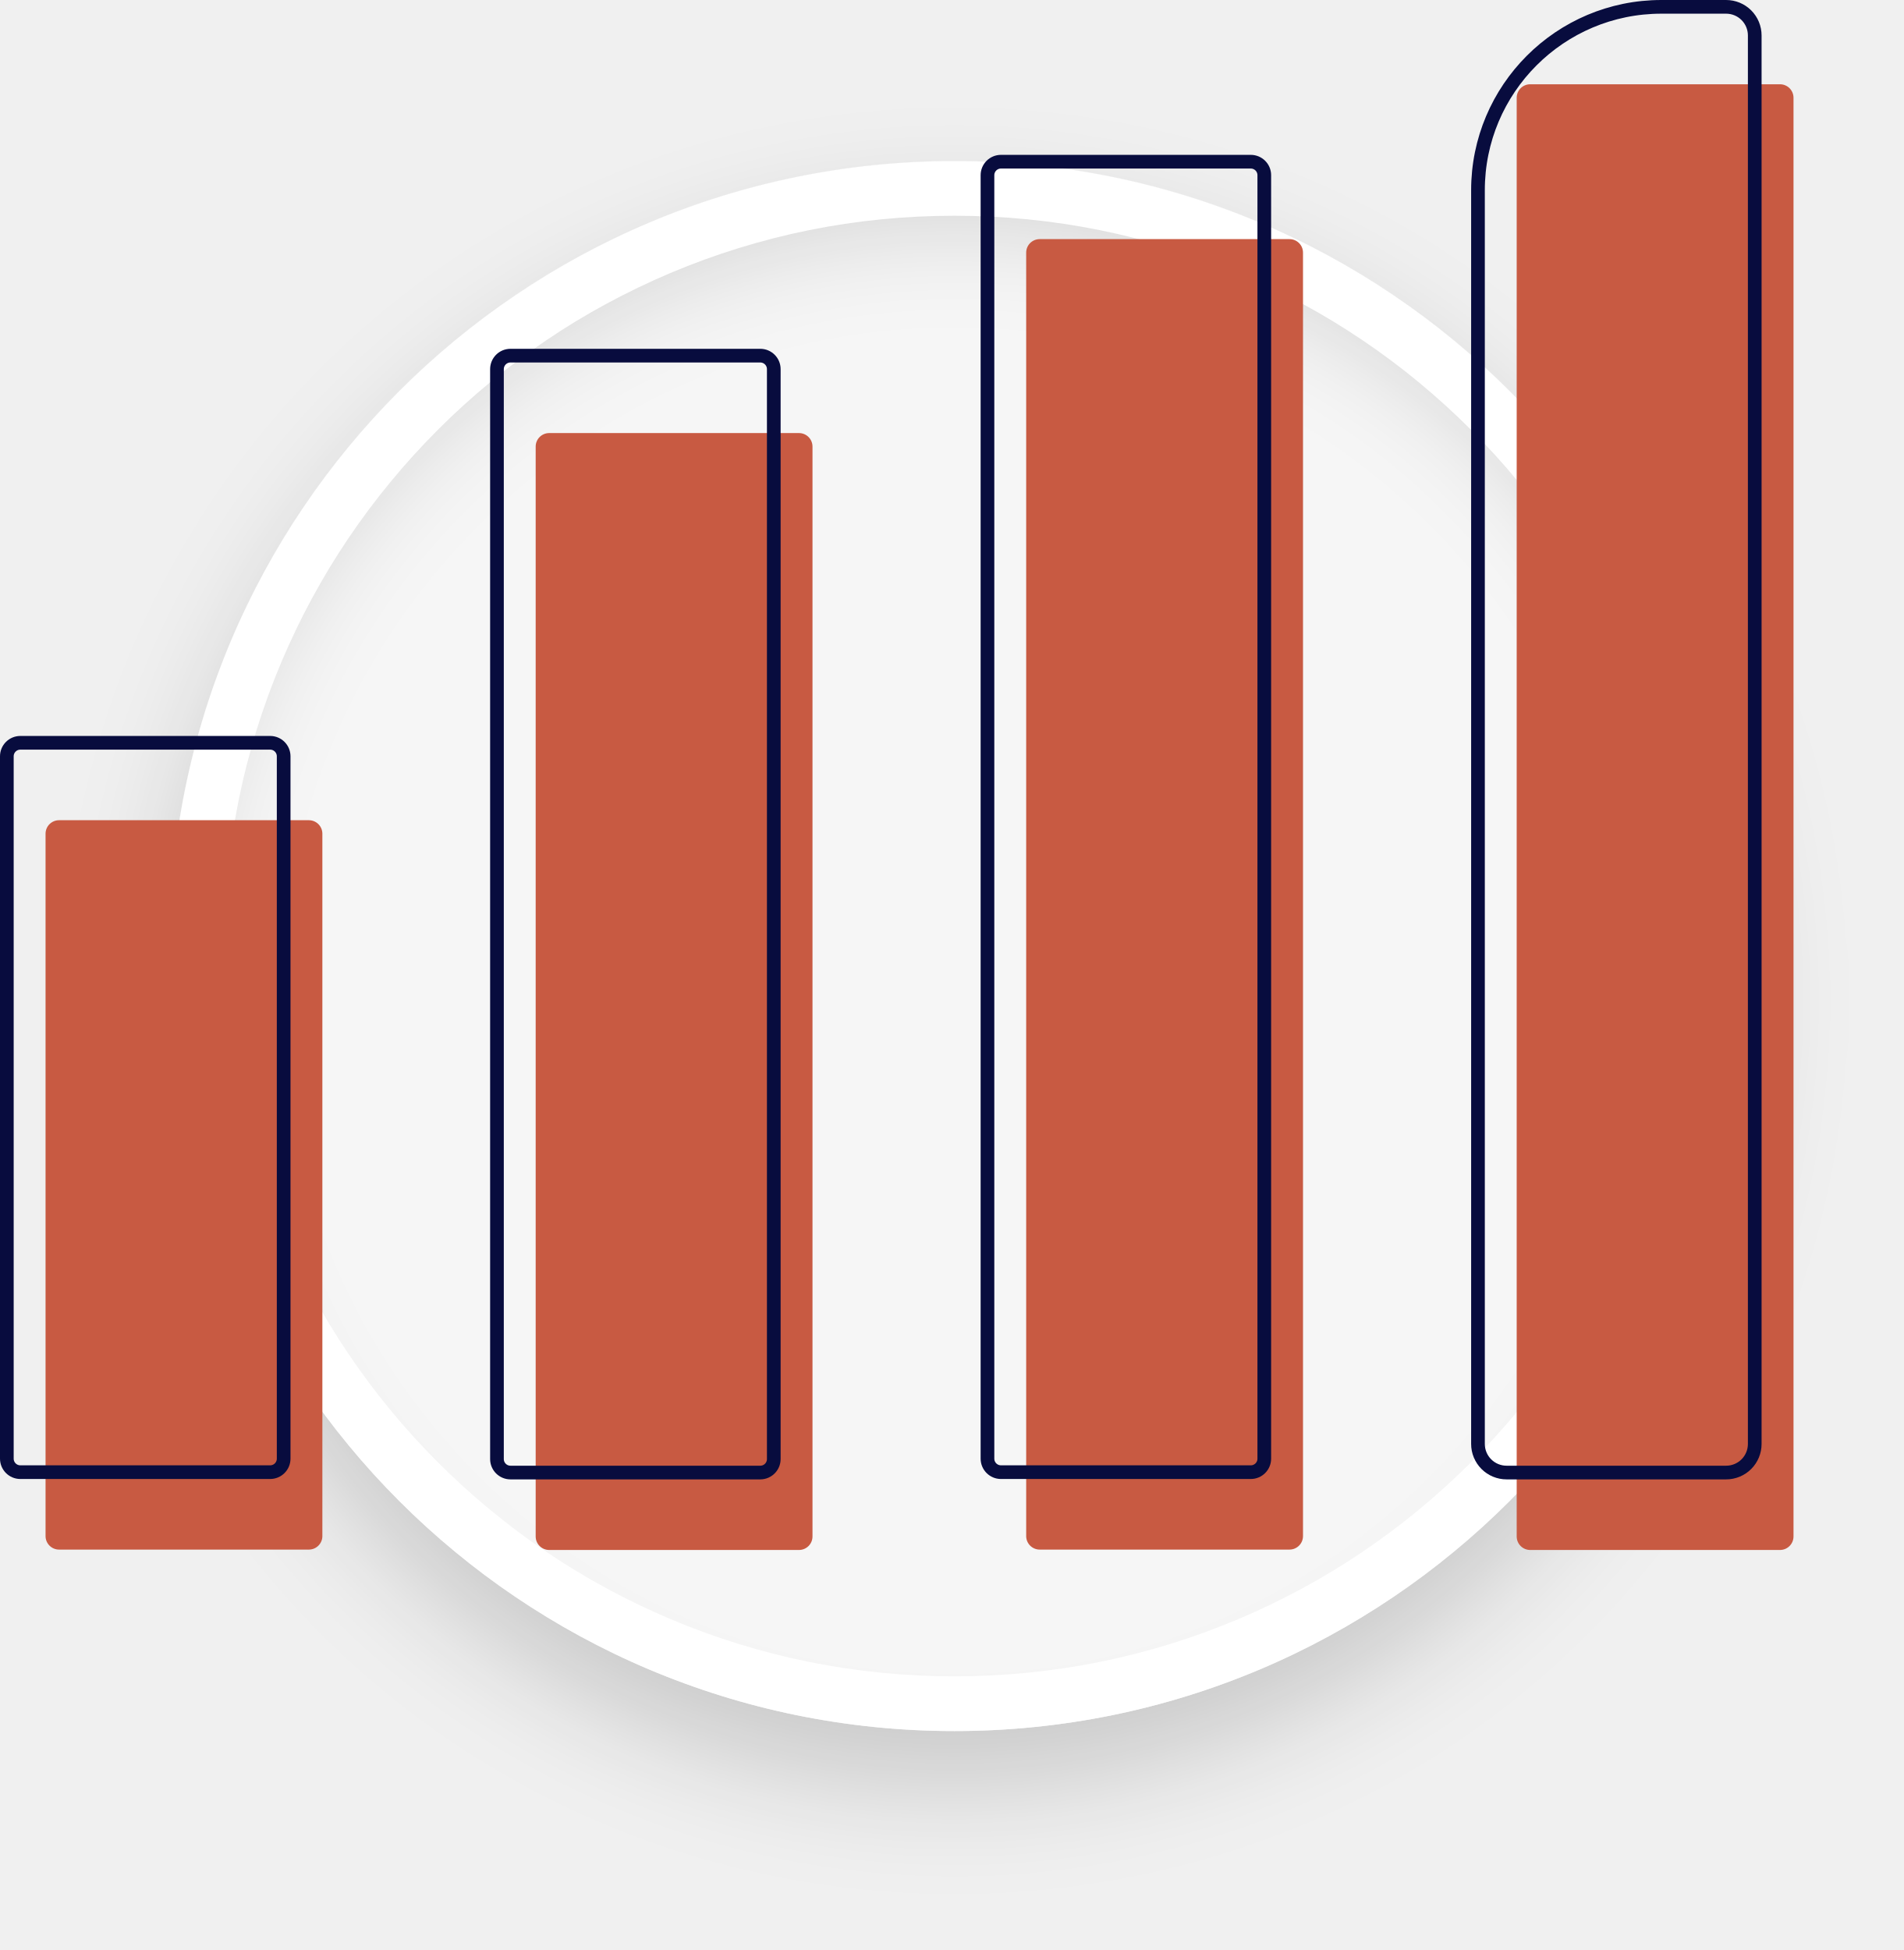
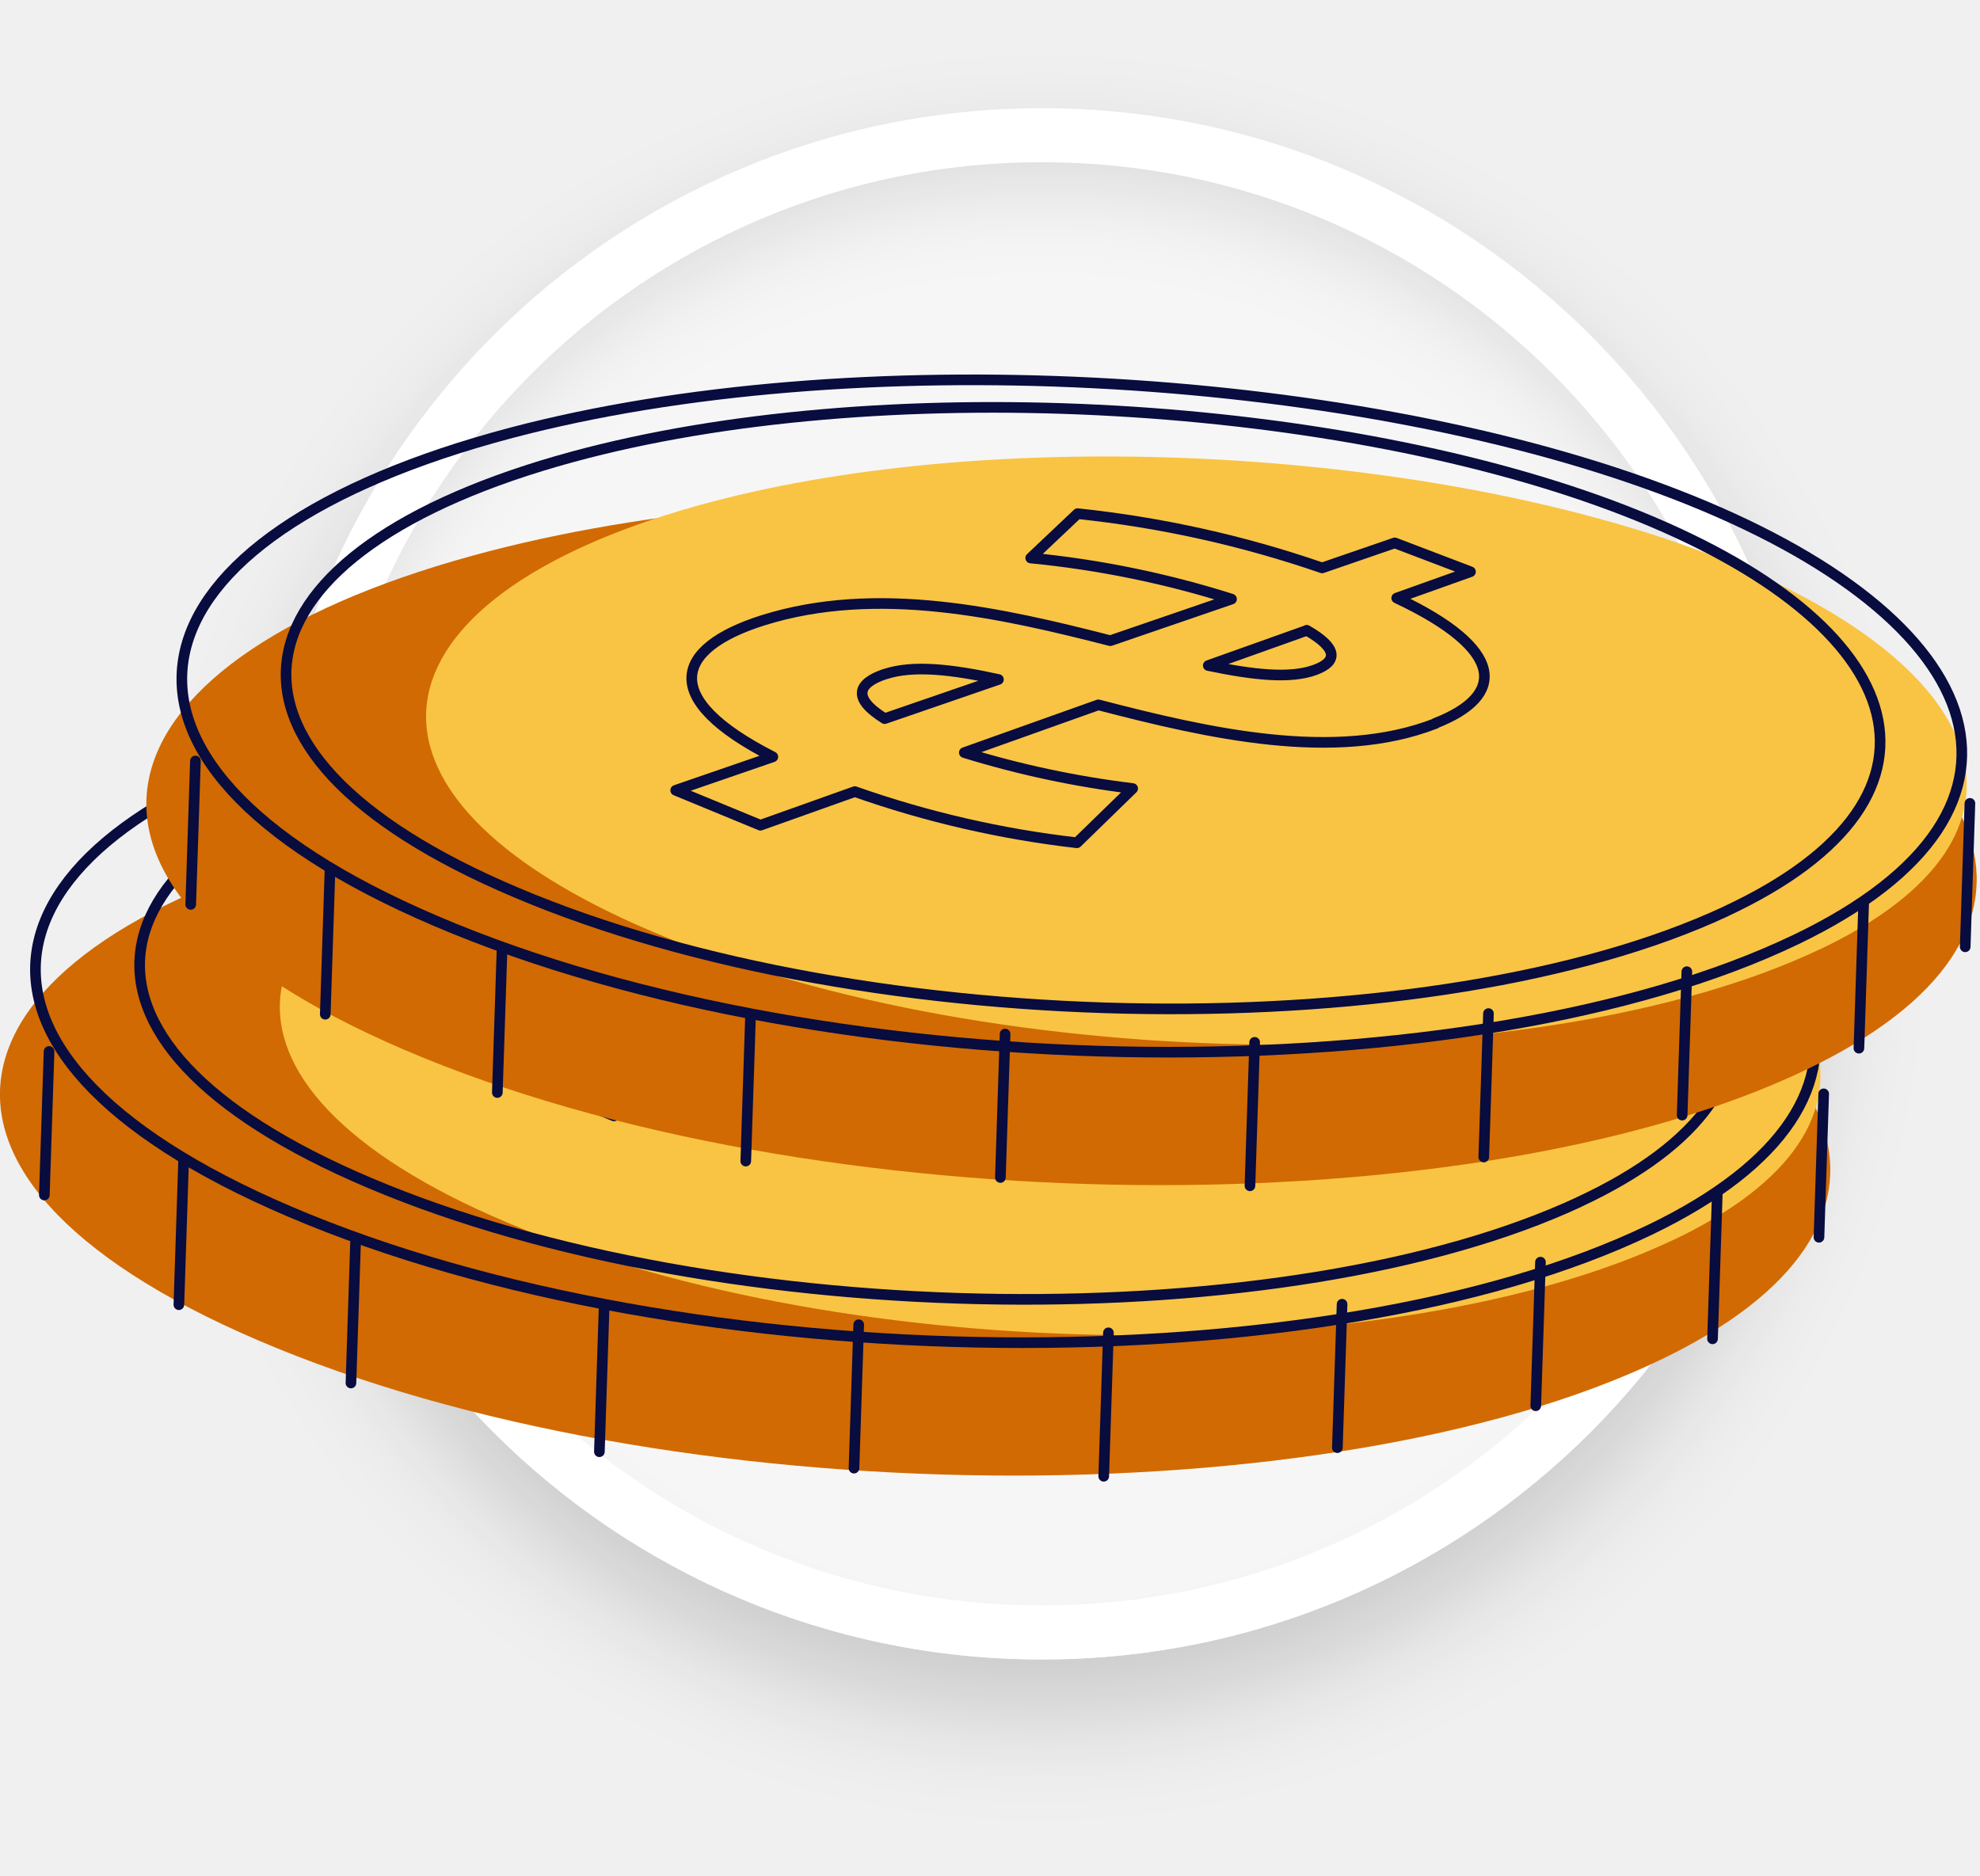
- <svg xmlns="http://www.w3.org/2000/svg" width="104.346" height="106.886" viewBox="0 0 104.346 106.886">
+ <svg xmlns="http://www.w3.org/2000/svg" width="109.826" height="104.06" viewBox="0 0 109.826 104.06">
  <defs>
-     <filter id="Path_873828" x="0.286" y="2.826" width="104.06" height="104.06" filterUnits="userSpaceOnUse">
+     <filter id="Path_873828" x="5.767" y="0" width="104.06" height="104.06" filterUnits="userSpaceOnUse">
      <feOffset dy="3" input="SourceAlpha" />
      <feGaussianBlur stdDeviation="3" result="blur" />
      <feFlood flood-opacity="0.161" />
      <feComposite operator="in" in2="blur" />
    </filter>
-     <filter id="Path_873828-2" x="0.286" y="2.826" width="104.06" height="104.06" filterUnits="userSpaceOnUse">
+     <filter id="Path_873828-2" x="5.767" y="0" width="104.06" height="104.06" filterUnits="userSpaceOnUse">
      <feOffset dy="3" input="SourceAlpha" />
      <feGaussianBlur stdDeviation="3" result="blur-2" />
      <feFlood flood-opacity="0.161" result="color" />
      <feComposite operator="out" in="SourceGraphic" in2="blur-2" />
      <feComposite operator="in" in="color" />
      <feComposite operator="in" in2="SourceGraphic" />
    </filter>
  </defs>
-   <g id="Group_1357729" data-name="Group 1357729" transform="translate(0.375 0.375)">
-     <g id="Group_1218866" data-name="Group 1218866" transform="translate(8.911 8.451)">
+   <g id="Group_1357730" data-name="Group 1357730" transform="translate(0 6)">
+     <g id="Group_1218867" data-name="Group 1218867" transform="translate(14.767 0)">
      <g id="Group_1182585" data-name="Group 1182585">
        <g data-type="innerShadowGroup">
-           <g transform="matrix(1, 0, 0, 1, -9.29, -8.83)" filter="url(#Path_873828)">
-             <g id="Path_873828-3" data-name="Path 873828" transform="translate(9.29 8.83)" fill="#f6f6f6">
+           <g transform="matrix(1, 0, 0, 1, -14.77, -6)" filter="url(#Path_873828)">
+             <g id="Path_873828-3" data-name="Path 873828" transform="translate(14.77 6)" fill="#f6f6f6">
              <path d="M 43.03 84.559 C 37.422 84.559 31.984 83.461 26.865 81.296 C 21.92 79.205 17.478 76.21 13.664 72.396 C 9.849 68.581 6.855 64.14 4.763 59.194 C 2.598 54.075 1.5 48.637 1.5 43.03 C 1.5 37.423 2.598 31.984 4.763 26.865 C 6.855 21.92 9.849 17.478 13.664 13.664 C 17.478 9.849 21.92 6.855 26.865 4.763 C 31.984 2.598 37.422 1.5 43.03 1.5 C 48.637 1.5 54.075 2.598 59.194 4.763 C 64.139 6.855 68.581 9.849 72.395 13.664 C 76.21 17.478 79.205 21.92 81.296 26.865 C 83.461 31.984 84.559 37.423 84.559 43.03 C 84.559 48.637 83.461 54.075 81.296 59.194 C 79.205 64.14 76.21 68.581 72.395 72.396 C 68.581 76.21 64.139 79.205 59.194 81.296 C 54.075 83.461 48.637 84.559 43.03 84.559 Z" stroke="none" />
              <path d="M 43.03 3 C 37.624 3 32.382 4.058 27.449 6.144 C 22.683 8.16 18.402 11.047 14.724 14.724 C 11.047 18.402 8.16 22.683 6.144 27.449 C 4.058 32.382 3 37.624 3 43.03 C 3 48.435 4.058 53.677 6.144 58.61 C 8.16 63.376 11.047 67.658 14.724 71.335 C 18.402 75.012 22.683 77.899 27.449 79.915 C 32.382 82.001 37.624 83.059 43.03 83.059 C 48.435 83.059 53.677 82.001 58.61 79.915 C 63.376 77.899 67.658 75.012 71.335 71.335 C 75.012 67.658 77.899 63.376 79.915 58.61 C 82.001 53.677 83.059 48.435 83.059 43.03 C 83.059 37.624 82.001 32.382 79.915 27.449 C 77.899 22.683 75.012 18.402 71.335 14.724 C 67.658 11.047 63.376 8.16 58.61 6.144 C 53.677 4.058 48.435 3 43.03 3 M 43.03 0 C 66.794 0 86.059 19.265 86.059 43.03 C 86.059 66.794 66.794 86.059 43.03 86.059 C 19.265 86.059 -7.62939453125e-06 66.794 -7.62939453125e-06 43.03 C -7.62939453125e-06 19.265 19.265 0 43.03 0 Z" stroke="none" fill="#fff" />
            </g>
          </g>
          <g id="Path_873828-4" data-name="Path 873828" fill="#f6f6f6">
            <path d="M 43.03 84.559 C 37.422 84.559 31.984 83.461 26.865 81.296 C 21.92 79.205 17.478 76.21 13.664 72.396 C 9.849 68.581 6.855 64.14 4.763 59.194 C 2.598 54.075 1.5 48.637 1.5 43.03 C 1.5 37.423 2.598 31.984 4.763 26.865 C 6.855 21.92 9.849 17.478 13.664 13.664 C 17.478 9.849 21.92 6.855 26.865 4.763 C 31.984 2.598 37.422 1.5 43.03 1.5 C 48.637 1.5 54.075 2.598 59.194 4.763 C 64.139 6.855 68.581 9.849 72.395 13.664 C 76.21 17.478 79.205 21.92 81.296 26.865 C 83.461 31.984 84.559 37.423 84.559 43.03 C 84.559 48.637 83.461 54.075 81.296 59.194 C 79.205 64.14 76.21 68.581 72.395 72.396 C 68.581 76.21 64.139 79.205 59.194 81.296 C 54.075 83.461 48.637 84.559 43.03 84.559 Z" stroke="none" />
            <path d="M 43.03 3 C 37.624 3 32.382 4.058 27.449 6.144 C 22.683 8.16 18.402 11.047 14.724 14.724 C 11.047 18.402 8.16 22.683 6.144 27.449 C 4.058 32.382 3 37.624 3 43.03 C 3 48.435 4.058 53.677 6.144 58.61 C 8.16 63.376 11.047 67.658 14.724 71.335 C 18.402 75.012 22.683 77.899 27.449 79.915 C 32.382 82.001 37.624 83.059 43.03 83.059 C 48.435 83.059 53.677 82.001 58.61 79.915 C 63.376 77.899 67.658 75.012 71.335 71.335 C 75.012 67.658 77.899 63.376 79.915 58.61 C 82.001 53.677 83.059 48.435 83.059 43.03 C 83.059 37.624 82.001 32.382 79.915 27.449 C 77.899 22.683 75.012 18.402 71.335 14.724 C 67.658 11.047 63.376 8.16 58.61 6.144 C 53.677 4.058 48.435 3 43.03 3 M 43.03 0 C 66.794 0 86.059 19.265 86.059 43.03 C 86.059 66.794 66.794 86.059 43.03 86.059 C 19.265 86.059 -7.62939453125e-06 66.794 -7.62939453125e-06 43.03 C -7.62939453125e-06 19.265 19.265 0 43.03 0 Z" stroke="none" />
          </g>
-           <g transform="matrix(1, 0, 0, 1, -9.29, -8.83)" filter="url(#Path_873828-2)">
-             <g id="Path_873828-5" data-name="Path 873828" transform="translate(9.29 8.83)" fill="#fff">
+           <g transform="matrix(1, 0, 0, 1, -14.77, -6)" filter="url(#Path_873828-2)">
+             <g id="Path_873828-5" data-name="Path 873828" transform="translate(14.77 6)" fill="#fff">
              <path d="M 43.03 84.559 C 37.422 84.559 31.984 83.461 26.865 81.296 C 21.92 79.205 17.478 76.21 13.664 72.396 C 9.849 68.581 6.855 64.14 4.763 59.194 C 2.598 54.075 1.5 48.637 1.5 43.03 C 1.5 37.423 2.598 31.984 4.763 26.865 C 6.855 21.92 9.849 17.478 13.664 13.664 C 17.478 9.849 21.92 6.855 26.865 4.763 C 31.984 2.598 37.422 1.5 43.03 1.5 C 48.637 1.5 54.075 2.598 59.194 4.763 C 64.139 6.855 68.581 9.849 72.395 13.664 C 76.21 17.478 79.205 21.92 81.296 26.865 C 83.461 31.984 84.559 37.423 84.559 43.03 C 84.559 48.637 83.461 54.075 81.296 59.194 C 79.205 64.14 76.21 68.581 72.395 72.396 C 68.581 76.21 64.139 79.205 59.194 81.296 C 54.075 83.461 48.637 84.559 43.03 84.559 Z" stroke="none" />
              <path d="M 43.03 3 C 37.624 3 32.382 4.058 27.449 6.144 C 22.683 8.16 18.402 11.047 14.724 14.724 C 11.047 18.402 8.16 22.683 6.144 27.449 C 4.058 32.382 3 37.624 3 43.03 C 3 48.435 4.058 53.677 6.144 58.61 C 8.16 63.376 11.047 67.658 14.724 71.335 C 18.402 75.012 22.683 77.899 27.449 79.915 C 32.382 82.001 37.624 83.059 43.03 83.059 C 48.435 83.059 53.677 82.001 58.61 79.915 C 63.376 77.899 67.658 75.012 71.335 71.335 C 75.012 67.658 77.899 63.376 79.915 58.61 C 82.001 53.677 83.059 48.435 83.059 43.03 C 83.059 37.624 82.001 32.382 79.915 27.449 C 77.899 22.683 75.012 18.402 71.335 14.724 C 67.658 11.047 63.376 8.16 58.61 6.144 C 53.677 4.058 48.435 3 43.03 3 M 43.03 0 C 66.794 0 86.059 19.265 86.059 43.03 C 86.059 66.794 66.794 86.059 43.03 86.059 C 19.265 86.059 -7.62939453125e-06 66.794 -7.62939453125e-06 43.03 C -7.62939453125e-06 19.265 19.265 0 43.03 0 Z" stroke="none" />
            </g>
          </g>
          <g id="Path_873828-6" data-name="Path 873828" fill="none">
            <path d="M 43.03 84.559 C 37.422 84.559 31.984 83.461 26.865 81.296 C 21.92 79.205 17.478 76.21 13.664 72.396 C 9.849 68.581 6.855 64.14 4.763 59.194 C 2.598 54.075 1.5 48.637 1.5 43.03 C 1.5 37.423 2.598 31.984 4.763 26.865 C 6.855 21.92 9.849 17.478 13.664 13.664 C 17.478 9.849 21.92 6.855 26.865 4.763 C 31.984 2.598 37.422 1.5 43.03 1.5 C 48.637 1.5 54.075 2.598 59.194 4.763 C 64.139 6.855 68.581 9.849 72.395 13.664 C 76.21 17.478 79.205 21.92 81.296 26.865 C 83.461 31.984 84.559 37.423 84.559 43.03 C 84.559 48.637 83.461 54.075 81.296 59.194 C 79.205 64.14 76.21 68.581 72.395 72.396 C 68.581 76.21 64.139 79.205 59.194 81.296 C 54.075 83.461 48.637 84.559 43.03 84.559 Z" stroke="none" />
            <path d="M 43.03 3 C 37.624 3 32.382 4.058 27.449 6.144 C 22.683 8.16 18.402 11.047 14.724 14.724 C 11.047 18.402 8.16 22.683 6.144 27.449 C 4.058 32.382 3 37.624 3 43.03 C 3 48.435 4.058 53.677 6.144 58.61 C 8.16 63.376 11.047 67.658 14.724 71.335 C 18.402 75.012 22.683 77.899 27.449 79.915 C 32.382 82.001 37.624 83.059 43.03 83.059 C 48.435 83.059 53.677 82.001 58.61 79.915 C 63.376 77.899 67.658 75.012 71.335 71.335 C 75.012 67.658 77.899 63.376 79.915 58.61 C 82.001 53.677 83.059 48.435 83.059 43.03 C 83.059 37.624 82.001 32.382 79.915 27.449 C 77.899 22.683 75.012 18.402 71.335 14.724 C 67.658 11.047 63.376 8.16 58.61 6.144 C 53.677 4.058 48.435 3 43.03 3 M 43.03 0 C 66.794 0 86.059 19.265 86.059 43.03 C 86.059 66.794 66.794 86.059 43.03 86.059 C 19.265 86.059 -7.62939453125e-06 66.794 -7.62939453125e-06 43.03 C -7.62939453125e-06 19.265 19.265 0 43.03 0 Z" stroke="none" fill="#fff" />
          </g>
        </g>
      </g>
    </g>
-     <g id="Group_1218865" data-name="Group 1218865" transform="translate(0 0)">
-       <g id="Group_1217935" data-name="Group 1217935" transform="translate(80.637 0)">
-         <rect id="Rectangle_411938" data-name="Rectangle 411938" width="80.34" height="15.173" rx="0.74" transform="translate(2.122 84.584) rotate(-90)" fill="#c85a42" />
-         <path id="Path_1248368" data-name="Path 1248368" d="M1.57,0H70.282A10.053,10.053,0,0,1,80.34,10.058V13.6a1.567,1.567,0,0,1-1.57,1.57H1.57A1.567,1.567,0,0,1,0,13.6V1.57A1.567,1.567,0,0,1,1.57,0Z" transform="translate(0 80.34) rotate(-90)" fill="none" stroke="#080c3e" stroke-linecap="round" stroke-linejoin="round" stroke-width="0.75" />
+     <g id="Group_1218864" data-name="Group 1218864" transform="translate(0 15.073)">
+       <g id="Group_1217927" data-name="Group 1217927" transform="translate(0 16.114)">
+         <path id="Path_1248351" data-name="Path 1248351" d="M631.853,442.194c15.646-7.48,11.076-18.611-7.607-25.532-17.971-6.66-45.964-8.273-65.367-3.254-22.4,5.8-26.452,18.385-4.768,27.677,22.82,9.779,59.464,9.851,77.742,1.109Z" transform="translate(-539.801 -403.92)" fill="#d16a02" />
+         <path id="Path_1248352" data-name="Path 1248352" d="M634.312,435.273c13.411-6.372,9.652-16.024-6.48-22.063-15.6-5.831-39.682-7.093-55.859-2.533-18.3,5.155-20.648,15.9-2.3,23.64,19.142,8.084,49.343,8.21,64.646.946Z" transform="translate(-541.502 -403.668)" fill="#f9c443" />
+         <g id="Group_1217926" data-name="Group 1217926" transform="translate(1.968 0)">
+           <path id="Path_1248353" data-name="Path 1248353" d="M628.214,432.874c13.969-6.5,10.247-16.349-6.273-22.522-15.961-5.957-40.781-7.3-57.653-2.713-19.143,5.209-21.963,16.2-3.127,24.171,19.674,8.337,51.065,8.5,67.062,1.063Z" transform="translate(-542.617 -403.37)" fill="none" stroke="#080c3e" stroke-linecap="round" stroke-linejoin="round" stroke-width="0.59" />
+           <path id="Path_1248354" data-name="Path 1248354" d="M631.5,434.257c15.24-7.318,10.77-18.241-7.5-25.019-17.583-6.534-44.909-8.066-63.736-3.1-21.648,5.723-25.343,18.043-4.2,27.083,22.216,9.5,57.707,9.553,75.434,1.036Z" transform="translate(-541.984 -403.203)" fill="none" stroke="#080c3e" stroke-linecap="round" stroke-linejoin="round" stroke-width="0.59" />
+           <path id="Path_1248355" data-name="Path 1248355" d="M614.522,423.094c-5.561,2.163-12.608.55-18.7-1.036l-7.435,2.65a53.51,53.51,0,0,0,9.337,1.992l-3.091,3.01a56.274,56.274,0,0,1-12.32-2.839l-5.236,1.866-4.7-1.938,5.389-1.857c-6.345-3.226-5.462-6.02-.559-7.57,6.354-2,13.3-.4,19.278,1.127l6.723-2.307a54.3,54.3,0,0,0-11.139-2.28l2.6-2.46a61.172,61.172,0,0,1,13.564,3.01l4.029-1.388,4.2,1.6-4.092,1.46c6.065,2.857,6.074,5.417,2.136,6.949Zm-30.543-2.74c-1.487.5-1.857,1.316-.009,2.469l6.309-2.172C587.71,420.084,585.538,419.832,583.979,420.354Zm23.405-2.424-5.462,1.947c2.505.523,4.542.748,5.921.243,1.253-.46,1.289-1.2-.46-2.2Z" transform="translate(-544.986 -404.017)" fill="none" stroke="#080c3e" stroke-linecap="round" stroke-linejoin="round" stroke-width="0.59" />
+         </g>
+         <line id="Line_567" data-name="Line 567" x1="0.261" y2="7.967" transform="translate(2.46 21.141)" fill="none" stroke="#080c3e" stroke-linecap="round" stroke-linejoin="round" stroke-width="0.59" />
+         <line id="Line_568" data-name="Line 568" x1="0.261" y2="7.958" transform="translate(9.922 27.233)" fill="none" stroke="#080c3e" stroke-linecap="round" stroke-linejoin="round" stroke-width="0.59" />
+         <line id="Line_569" data-name="Line 569" x1="0.261" y2="7.958" transform="translate(19.466 31.577)" fill="none" stroke="#080c3e" stroke-linecap="round" stroke-linejoin="round" stroke-width="0.59" />
+         <line id="Line_570" data-name="Line 570" x1="0.261" y2="7.958" transform="translate(33.246 35.39)" fill="none" stroke="#080c3e" stroke-linecap="round" stroke-linejoin="round" stroke-width="0.59" />
+         <line id="Line_571" data-name="Line 571" x1="0.261" y2="7.958" transform="translate(47.369 36.3)" fill="none" stroke="#080c3e" stroke-linecap="round" stroke-linejoin="round" stroke-width="0.59" />
+         <line id="Line_572" data-name="Line 572" x1="0.261" y2="7.958" transform="translate(61.221 36.751)" fill="none" stroke="#080c3e" stroke-linecap="round" stroke-linejoin="round" stroke-width="0.59" />
+         <line id="Line_573" data-name="Line 573" x1="0.261" y2="7.958" transform="translate(74.181 35.164)" fill="none" stroke="#080c3e" stroke-linecap="round" stroke-linejoin="round" stroke-width="0.59" />
+         <line id="Line_574" data-name="Line 574" x1="0.261" y2="7.967" transform="translate(85.185 32.83)" fill="none" stroke="#080c3e" stroke-linecap="round" stroke-linejoin="round" stroke-width="0.59" />
+         <line id="Line_575" data-name="Line 575" x1="0.261" y2="7.958" transform="translate(94.99 29.126)" fill="none" stroke="#080c3e" stroke-linecap="round" stroke-linejoin="round" stroke-width="0.59" />
+         <line id="Line_576" data-name="Line 576" x1="0.261" y2="7.958" transform="translate(100.894 23.493)" fill="none" stroke="#080c3e" stroke-linecap="round" stroke-linejoin="round" stroke-width="0.59" />
      </g>
-       <g id="Group_1217936" data-name="Group 1217936" transform="translate(53.751 8.488)">
-         <rect id="Rectangle_411939" data-name="Rectangle 411939" width="71.831" height="15.173" rx="0.74" transform="translate(2.122 76.075) rotate(-90)" fill="#c85a42" />
-         <rect id="Rectangle_411940" data-name="Rectangle 411940" width="71.831" height="15.173" rx="0.74" transform="translate(0 71.831) rotate(-90)" fill="none" stroke="#080c3e" stroke-linecap="round" stroke-linejoin="round" stroke-width="0.75" />
-       </g>
-       <g id="Group_1217937" data-name="Group 1217937" transform="translate(26.865 19.119)">
-         <rect id="Rectangle_411941" data-name="Rectangle 411941" width="61.221" height="15.173" rx="0.74" transform="translate(2.122 65.465) rotate(-90)" fill="#c85a42" />
-         <rect id="Rectangle_411942" data-name="Rectangle 411942" width="61.221" height="15.173" rx="0.74" transform="translate(0 61.221) rotate(-90)" fill="none" stroke="#080c3e" stroke-linecap="round" stroke-linejoin="round" stroke-width="0.75" />
-       </g>
-       <g id="Group_1217938" data-name="Group 1217938" transform="translate(0 40.34)">
-         <rect id="Rectangle_411943" data-name="Rectangle 411943" width="39.979" height="15.173" rx="0.74" transform="translate(2.122 44.223) rotate(-90)" fill="#c85a42" />
-         <rect id="Rectangle_411944" data-name="Rectangle 411944" width="39.979" height="15.173" rx="0.74" transform="translate(0 39.979) rotate(-90)" fill="none" stroke="#080c3e" stroke-linecap="round" stroke-linejoin="round" stroke-width="0.75" />
+       <g id="Group_1217929" data-name="Group 1217929" transform="translate(8.12 0)">
+         <path id="Path_1248356" data-name="Path 1248356" d="M640.863,424.314c15.646-7.48,11.076-18.611-7.607-25.532-17.971-6.66-45.964-8.273-65.367-3.253-22.4,5.8-26.452,18.385-4.768,27.677,22.82,9.779,59.464,9.851,77.742,1.109Z" transform="translate(-548.811 -386.04)" fill="#d16a02" />
+         <path id="Path_1248357" data-name="Path 1248357" d="M643.312,417.393c13.411-6.372,9.652-16.024-6.48-22.063-15.6-5.831-39.682-7.093-55.859-2.533-18.3,5.155-20.648,15.9-2.3,23.64,19.143,8.084,49.343,8.21,64.646.946Z" transform="translate(-550.511 -385.788)" fill="#f9c443" />
+         <g id="Group_1217928" data-name="Group 1217928" transform="translate(1.968 0)">
+           <path id="Path_1248358" data-name="Path 1248358" d="M637.224,414.994c13.969-6.5,10.247-16.349-6.273-22.522-15.961-5.957-40.781-7.3-57.653-2.713-19.142,5.209-21.963,16.2-3.127,24.171,19.674,8.337,51.065,8.5,67.062,1.063Z" transform="translate(-551.627 -385.49)" fill="none" stroke="#080c3e" stroke-linecap="round" stroke-linejoin="round" stroke-width="0.59" />
+           <path id="Path_1248359" data-name="Path 1248359" d="M640.511,416.377c15.24-7.318,10.77-18.241-7.5-25.019-17.583-6.534-44.909-8.066-63.736-3.1-21.648,5.723-25.343,18.043-4.2,27.082,22.216,9.5,57.707,9.553,75.434,1.036Z" transform="translate(-550.994 -385.323)" fill="none" stroke="#080c3e" stroke-linecap="round" stroke-linejoin="round" stroke-width="0.59" />
+           <path id="Path_1248360" data-name="Path 1248360" d="M623.532,405.2c-5.561,2.163-12.608.55-18.7-1.036l-7.435,2.65a53.511,53.511,0,0,0,9.337,1.992l-3.091,3.01a56.276,56.276,0,0,1-12.32-2.839l-5.236,1.866-4.7-1.938,5.389-1.857c-6.345-3.226-5.462-6.02-.559-7.57,6.354-2,13.3-.4,19.278,1.127l6.723-2.307a54.294,54.294,0,0,0-11.139-2.28l2.6-2.46a61.17,61.17,0,0,1,13.564,3.01l4.029-1.388,4.2,1.6-4.092,1.46c6.065,2.857,6.074,5.417,2.136,6.949Zm-30.543-2.74c-1.487.5-1.857,1.316-.009,2.469l6.309-2.172C596.72,402.194,594.548,401.942,592.989,402.464Zm23.4-2.424-5.462,1.947c2.505.523,4.542.748,5.921.243,1.253-.46,1.289-1.2-.46-2.2Z" transform="translate(-553.996 -386.136)" fill="none" stroke="#080c3e" stroke-linecap="round" stroke-linejoin="round" stroke-width="0.59" />
+         </g>
+         <line id="Line_577" data-name="Line 577" x1="0.261" y2="7.958" transform="translate(2.459 21.141)" fill="none" stroke="#080c3e" stroke-linecap="round" stroke-linejoin="round" stroke-width="0.59" />
+         <line id="Line_578" data-name="Line 578" x1="0.261" y2="7.958" transform="translate(9.922 27.233)" fill="none" stroke="#080c3e" stroke-linecap="round" stroke-linejoin="round" stroke-width="0.59" />
+         <line id="Line_579" data-name="Line 579" x1="0.261" y2="7.958" transform="translate(19.466 31.577)" fill="none" stroke="#080c3e" stroke-linecap="round" stroke-linejoin="round" stroke-width="0.59" />
+         <line id="Line_580" data-name="Line 580" x1="0.261" y2="7.958" transform="translate(33.246 35.381)" fill="none" stroke="#080c3e" stroke-linecap="round" stroke-linejoin="round" stroke-width="0.59" />
+         <line id="Line_581" data-name="Line 581" x1="0.261" y2="7.958" transform="translate(47.369 36.291)" fill="none" stroke="#080c3e" stroke-linecap="round" stroke-linejoin="round" stroke-width="0.59" />
+         <line id="Line_582" data-name="Line 582" x1="0.261" y2="7.958" transform="translate(61.212 36.751)" fill="none" stroke="#080c3e" stroke-linecap="round" stroke-linejoin="round" stroke-width="0.59" />
+         <line id="Line_583" data-name="Line 583" x1="0.261" y2="7.958" transform="translate(74.181 35.155)" fill="none" stroke="#080c3e" stroke-linecap="round" stroke-linejoin="round" stroke-width="0.59" />
+         <line id="Line_584" data-name="Line 584" x1="0.261" y2="7.958" transform="translate(85.185 32.83)" fill="none" stroke="#080c3e" stroke-linecap="round" stroke-linejoin="round" stroke-width="0.59" />
+         <line id="Line_585" data-name="Line 585" x1="0.261" y2="7.958" transform="translate(94.99 29.117)" fill="none" stroke="#080c3e" stroke-linecap="round" stroke-linejoin="round" stroke-width="0.59" />
+         <line id="Line_586" data-name="Line 586" x1="0.261" y2="7.958" transform="translate(100.885 23.493)" fill="none" stroke="#080c3e" stroke-linecap="round" stroke-linejoin="round" stroke-width="0.59" />
      </g>
    </g>
  </g>
</svg>
